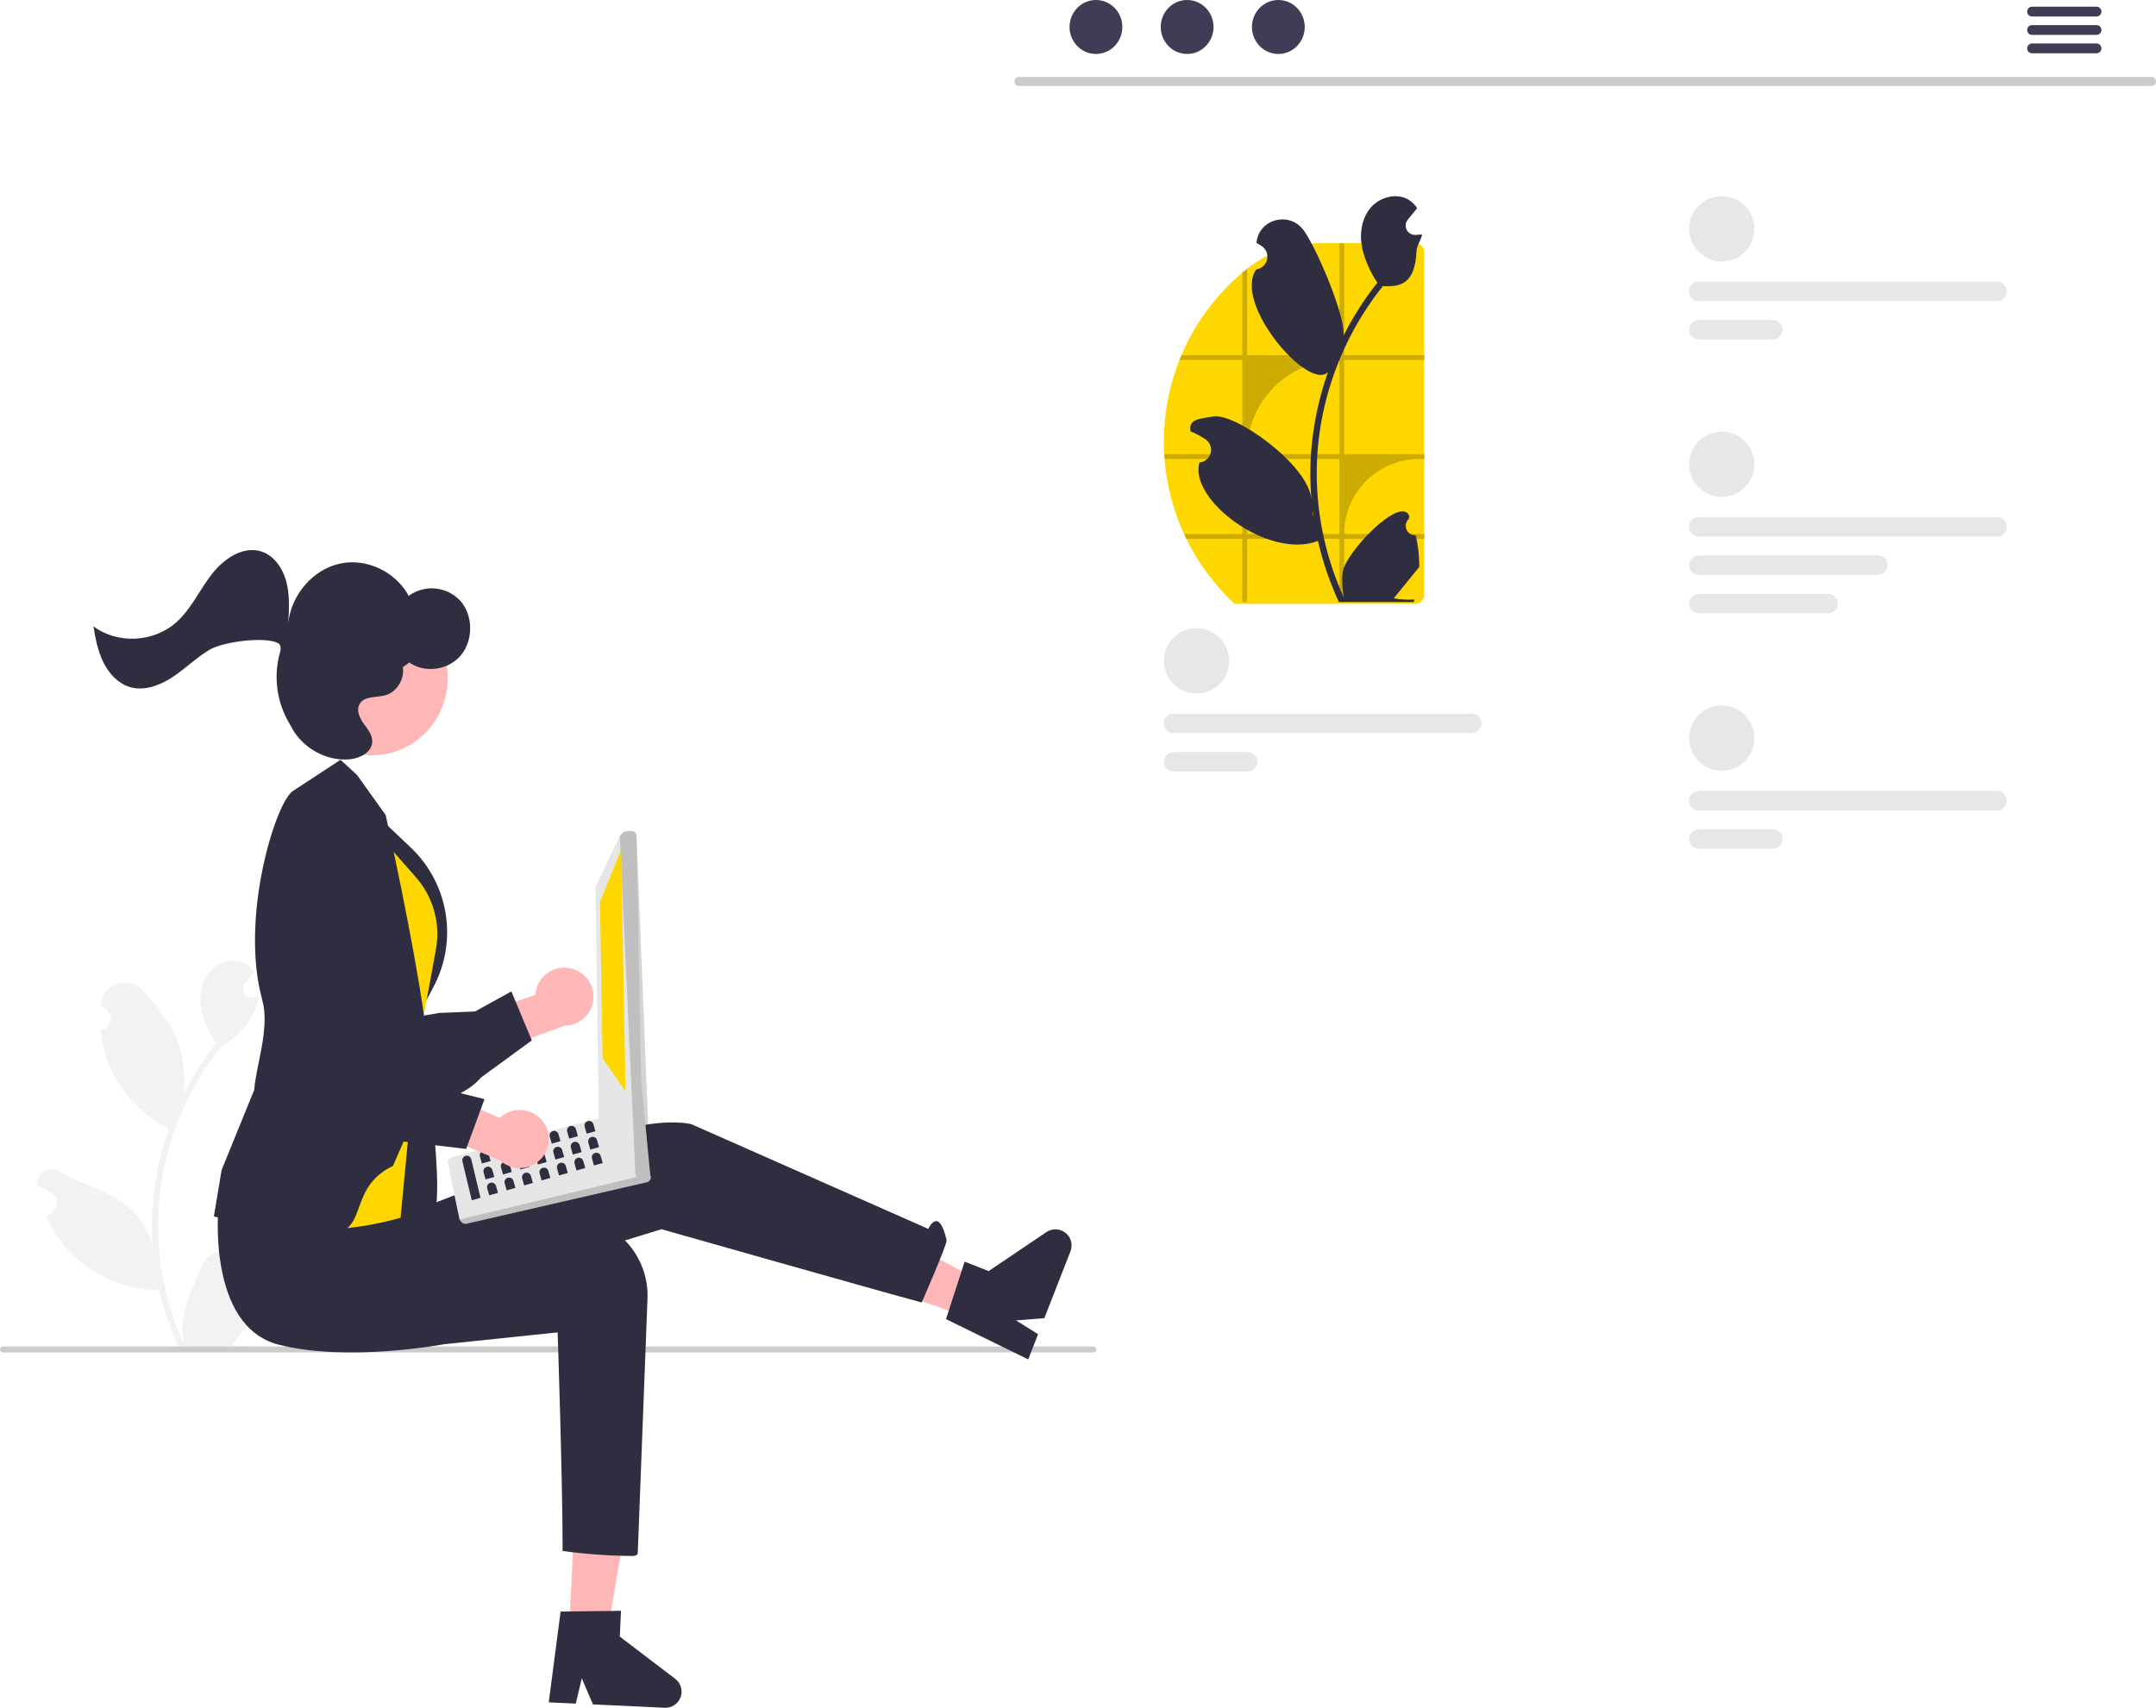
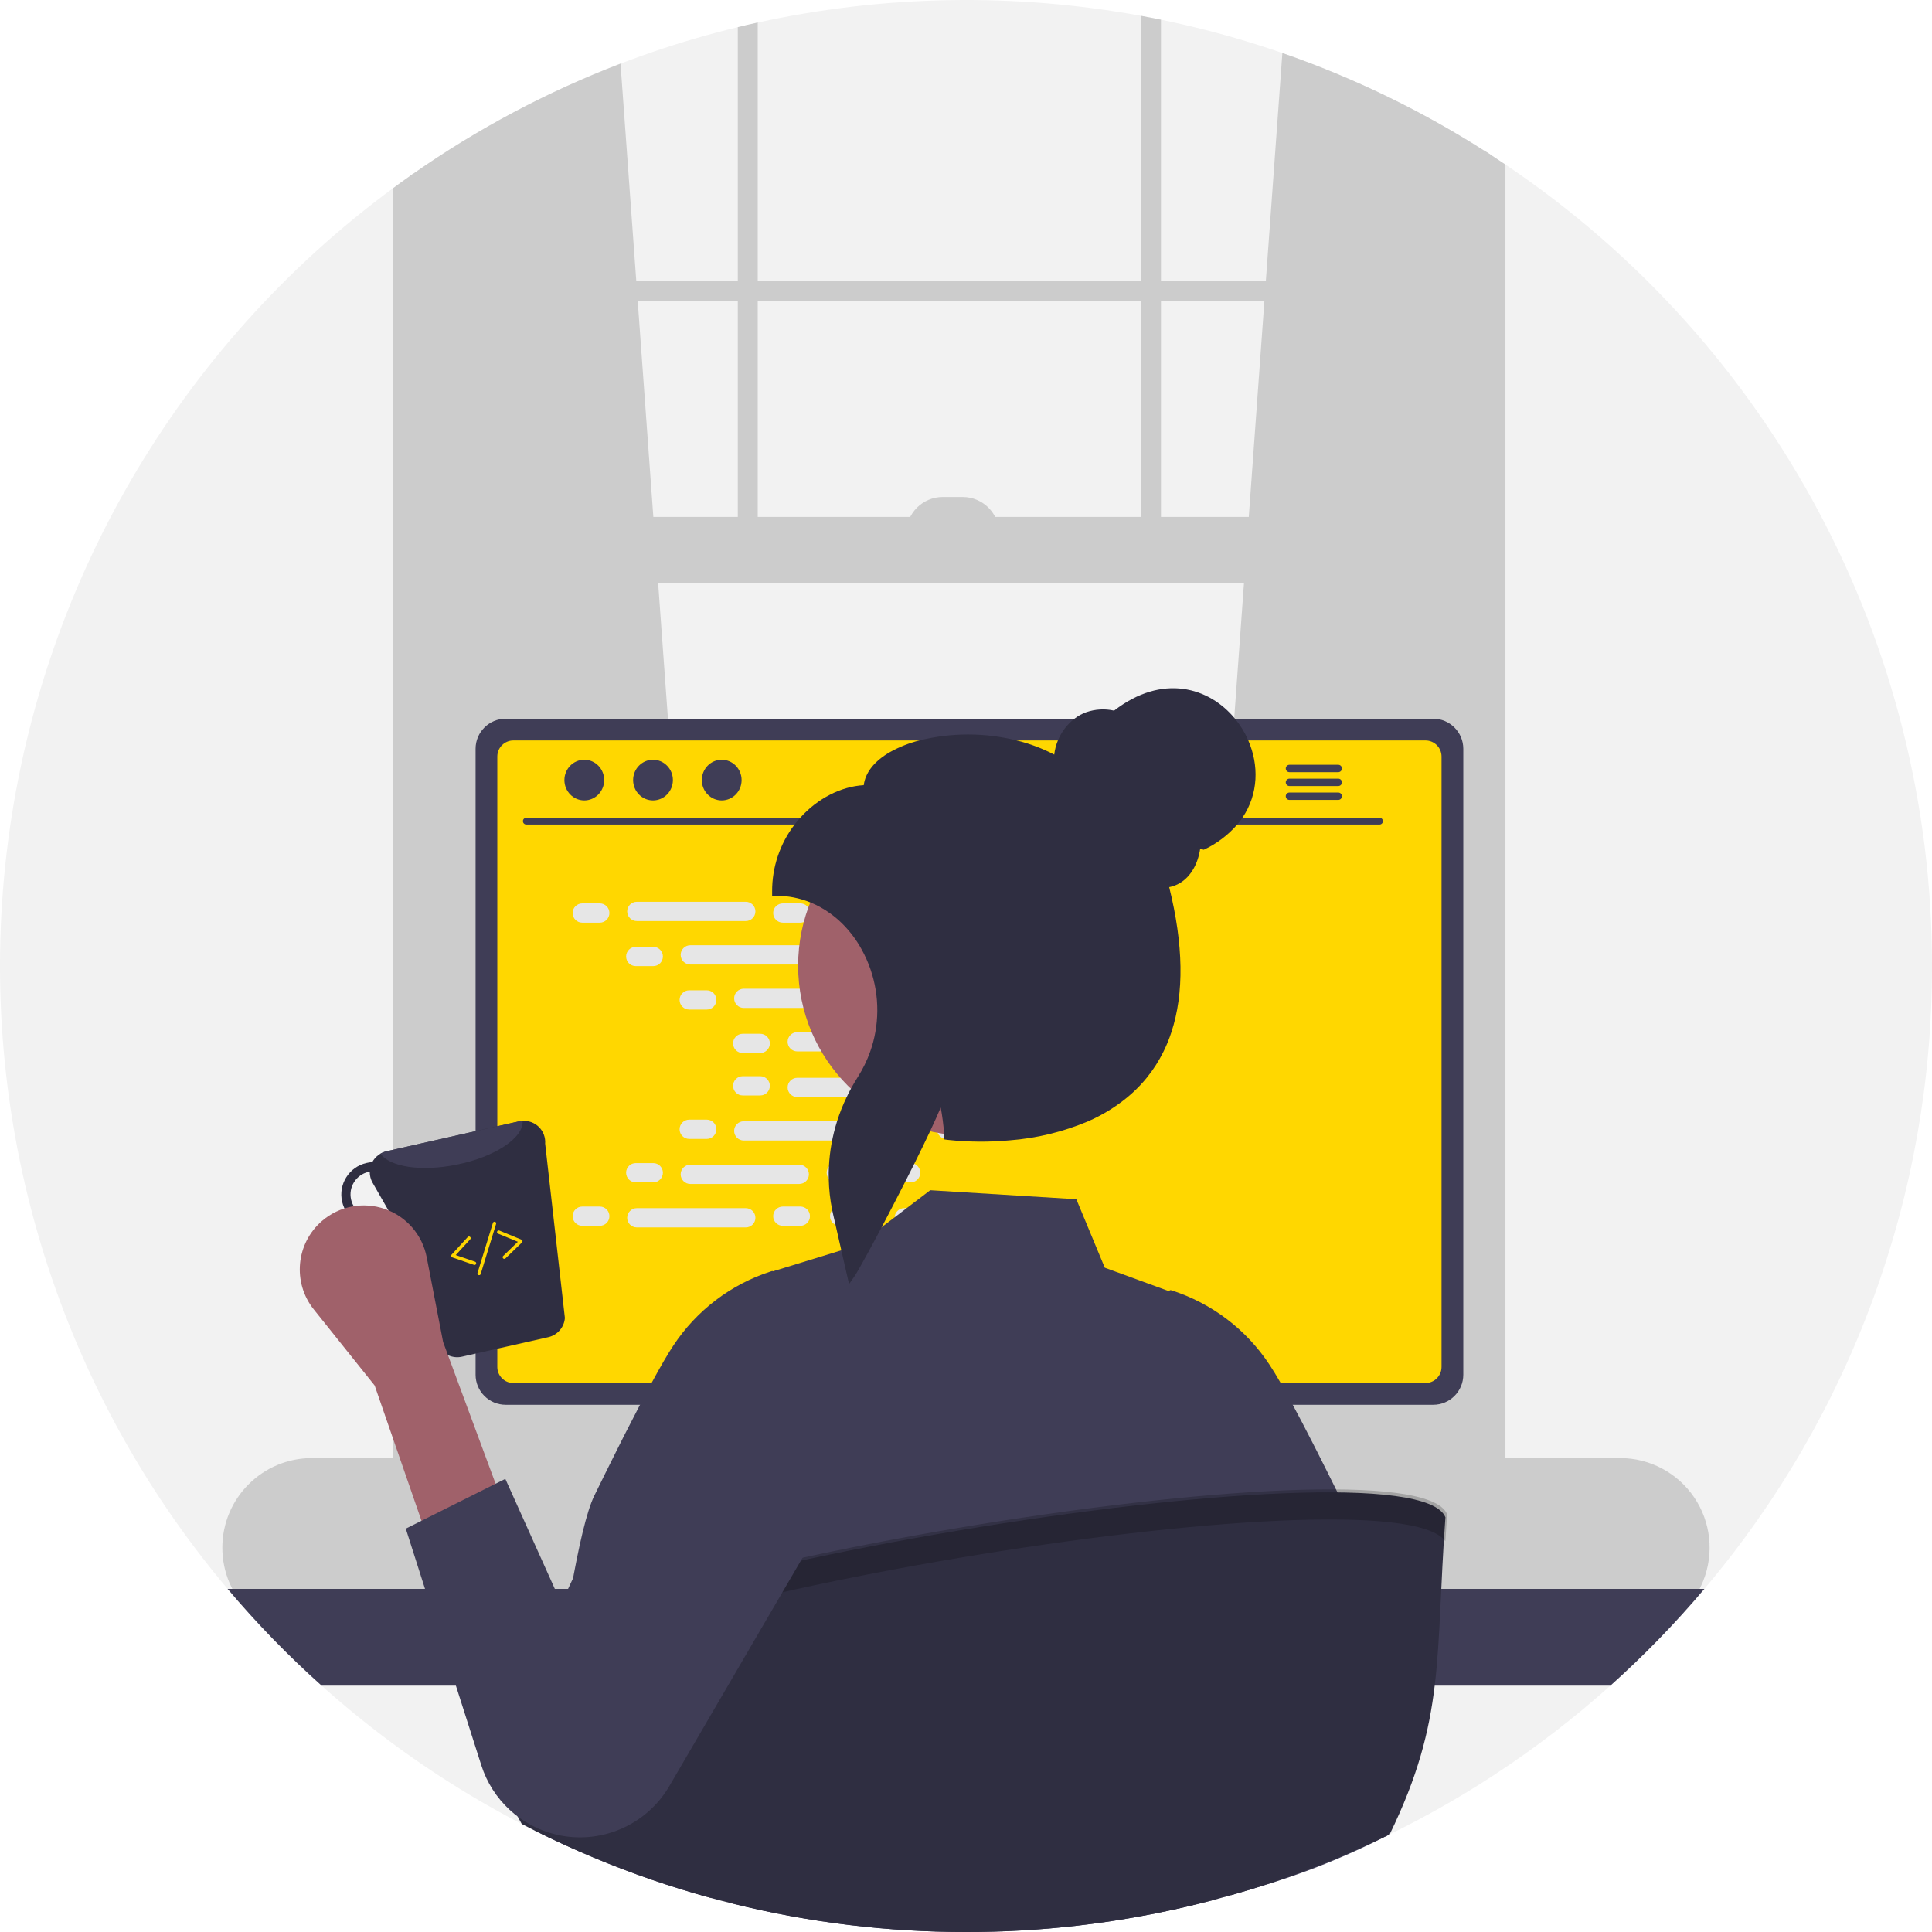
- <svg xmlns="http://www.w3.org/2000/svg" data-name="Layer 1" width="864.67" height="685.078" viewBox="0 0 864.67 685.078">
-   <path d="M268.971,622.8a3.613,3.613,0,0,1-2.619-6.263c.091-.362.156-.622.248-.984q-.049-.118-.098-.236a9.703,9.703,0,0,0-17.898.067c-2.927,7.051-6.654,14.113-7.572,21.568a28.706,28.706,0,0,0,.504,9.872A115.086,115.086,0,0,1,231.066,599.025a111.08,111.08,0,0,1,.689-12.392q.571-5.06,1.584-10.047a116.419,116.419,0,0,1,23.087-49.342,30.983,30.983,0,0,0,12.886-13.369,23.634,23.634,0,0,0,2.149-6.458c-.627.082-1.265.134-1.892.175-.195.01-.401.021-.597.031l-.074.003a3.58,3.58,0,0,1-2.94-5.832q.406-.5.813-.999c.411-.514.833-1.018,1.244-1.532a1.785,1.785,0,0,0,.134-.154c.473-.586.946-1.162,1.419-1.748a10.352,10.352,0,0,0-3.394-3.28c-4.741-2.777-11.281-.854-14.706,3.435-3.435,4.288-4.083,10.304-2.89,15.662a41.485,41.485,0,0,0,5.738,12.793c-.257.329-.525.648-.782.977a117.172,117.172,0,0,0-12.23,19.375,48.709,48.709,0,0,0-2.908-22.624c-2.783-6.715-8.001-12.37-12.595-18.175-5.519-6.973-16.835-3.93-17.807,4.909q-.014.128-.028.257,1.024.577,2.004,1.226a4.901,4.901,0,0,1-1.976,8.919l-.1.015a48.767,48.767,0,0,0,1.285,7.291,50.21,50.21,0,0,0,25,31.468c.401.206.792.411,1.193.607a119.598,119.598,0,0,0-6.438,30.296,113.435,113.435,0,0,0,.082,18.315l-.031-.216a29.974,29.974,0,0,0-10.232-17.308c-7.874-6.469-18.999-8.851-27.494-14.05a5.625,5.625,0,0,0-8.616,5.473q.017.114.035.227a32.928,32.928,0,0,1,3.692,1.779q1.024.578,2.004,1.226a4.901,4.901,0,0,1-1.976,8.919l-.1.015c-.072.01-.134.021-.206.031a48.808,48.808,0,0,0,8.978,14.058,50.254,50.254,0,0,0,36.446,15.991h.01a119.562,119.562,0,0,0,8.032,23.447h28.692c.103-.319.195-.648.288-.967a32.599,32.599,0,0,1-7.939-.473c2.129-2.612,4.257-5.245,6.386-7.857a1.78,1.78,0,0,0,.134-.154c1.08-1.337,2.17-2.663,3.25-4l.001-.002A47.75,47.75,0,0,0,268.972,622.801Z" transform="translate(-167.665 -107.4608)" fill="#f2f2f2" />
-   <path d="M607.335,648.805a1.186,1.186,0,0,1-1.19,1.19H168.855a1.19,1.19,0,0,1,0-2.38h437.29A1.187,1.187,0,0,1,607.335,648.805Z" transform="translate(-167.665 -107.4608)" fill="#ccc" />
-   <path d="M396.647,495.944a11.583,11.583,0,0,0-14.259,10.59l-24.999,8.7,1.582,16.481,35.131-12.782a11.646,11.646,0,0,0,2.546-22.989Z" transform="translate(-167.665 -107.4608)" fill="#ffb6b6" />
-   <path d="M355.905,543.848c-9.94,6.928-27.452,10.472-51.286,10.31a9.53,9.53,0,0,1-7.026-3.064c-6.377-6.641-6.128-21.8-6.088-23.264l-6.99-26.342c-.15-.403-4.019-11.212-.083-18.759a12.369,12.369,0,0,1,8.226-6.269c14.782-3.923,28.678,35.647,30.444,40.875l20.745-3.533,14.326-.589,14.576-8.045,8.206,19.64-20.308,14.841A25.664,25.664,0,0,1,355.905,543.848Z" transform="translate(-167.665 -107.4608)" fill="#2f2e41" />
-   <polygon points="228.268 654.202 243.549 654.916 253.575 596.315 231.022 595.261 228.268 654.202" fill="#ffb6b6" />
-   <path d="M392.496,753.947l24.223-.312-.484,10.349,22.224,16.935a6.472,6.472,0,0,1-4.225,11.613l-28.759-1.345-4.478-10.469-2.414,10.147-10.843-.507Z" transform="translate(-167.665 -107.4608)" fill="#2f2e41" />
-   <polygon points="387.812 528.378 393.379 514.129 341.068 485.876 314.642 502.486 387.812 528.378" fill="#ffb6b6" />
-   <path d="M547.067,636.626l7.457-23.049,9.65,3.771L587.331,601.712a6.472,6.472,0,0,1,9.65,7.719L586.503,636.246l-11.352.892,8.84,5.535-3.951,10.111Z" transform="translate(-167.665 -107.4608)" fill="#2f2e41" />
-   <path d="M254.961,593.431s6.346,40.516,36.346,43.516,57.654-10.516,57.654-10.516l84-25.87s89.346,25.386,104.346,29.386c0,0,10.346-23.484,10-25-3.19-13.958-7.346-4.516-7.346-4.516l-95-42s-15-4-41,7S308.307,602.947,308.307,602.947Z" transform="translate(-167.665 -107.4608)" fill="#2f2e41" />
-   <path d="M255.307,590.947s-5.003,48.537,24.22,55.951c27.78,7.049,66.098-.182,66.098-.182l45.681-4.769s2,58.696,2,87.696a220.258,220.258,0,0,0,28,2c2,0,2.133-1.048,2.133-1.048l3.873-101.444a31.658,31.658,0,0,0-32.754-33.585q-3.235.123-6.786.458c-28.102,2.695-62.99-3.034-62.99-3.034Z" transform="translate(-167.665 -107.4608)" fill="#2f2e41" />
-   <path d="M336.366,520.535s11.864,71.744,3.846,77.471-19.013,5.75-19.013,5.75l-2.557-39.613Z" transform="translate(-167.665 -107.4608)" fill="#2f2e41" />
-   <path d="M316.578,432.424l15.863,15.073a46.752,46.752,0,0,1,9.2,55.604l-7.583,14.46Z" transform="translate(-167.665 -107.4608)" fill="#2f2e41" />
-   <path d="M313.031,434.958,334.525,459.441a34.355,34.355,0,0,1,8.362,19.198v0a34.355,34.355,0,0,1-.391,9.683l-8.1,44.034L328.307,595.947s-47.003,14.242-51.814-7.75S313.031,434.958,313.031,434.958Z" transform="translate(-167.665 -107.4608)" fill="#ffd700" />
-   <path d="M292.856,601.923c-30.898-5.149-38.467-6.171-38.938-6.352l-.472-.18,3.097-18.584,13.078-32.135c.849-10.512,6.358-24.754,3.206-36.194-9.161-33.257,5.723-80.253,12.529-83.853l18.869-12.37,6.624,6.073L322.332,434.405c9.449,42.091,15.975,81.323,15.658,83.721l-5.832,41.207-6.872,15.806C304.438,585.198,318.457,606.19,292.856,601.923Z" transform="translate(-167.665 -107.4608)" fill="#2f2e41" />
-   <path d="M348.796,571.693l48.514-12.98,4.272-1.013,3.046-.723,3.55-.839.028-.007a2.013,2.013,0,0,1,1.507.251l18.014,21.598a1.59,1.59,0,0,1,.424.381.714.714,0,0,1,.128.135,2.056,2.056,0,0,1-1.159,3.21l-72.373,16.655a2.039,2.039,0,0,1-2.049-.724l-.734-.952-4.005-19.286-.285-2.504a1.996,1.996,0,0,1-.375-.788A2.028,2.028,0,0,1,348.796,571.693Z" transform="translate(-167.665 -107.4608)" fill="#e6e6e6" />
-   <path d="M351.963,596.683l.739.955a2.038,2.038,0,0,0,2.044.724l72.376-16.656a2.052,2.052,0,0,0,1.156-3.208.611.611,0,0,0-.126-.135Z" transform="translate(-167.665 -107.4608)" opacity="0.17" style="isolation:isolate" />
-   <path d="M407.816,555.997l-1.309-92.265a2.106,2.106,0,0,1,.467-1.542l9.274-19.301.963-1.17a2.132,2.132,0,0,1,1.425-.754l2.019-.188a2.107,2.107,0,0,1,2.303,1.891h0l1.818,97.624.002.007.901,9.4,1.067,11.162.003.014,1.666,17.366a2.062,2.062,0,0,1-.557,1.637,2.091,2.091,0,0,1-1.585.678l-1.313-.026a2.14,2.14,0,0,1-1.364-.538l-.735-.66-.34-.31-14.007-21.653A2.094,2.094,0,0,1,407.816,555.997Z" transform="translate(-167.665 -107.4608)" fill="#e6e6e6" />
-   <path d="M416.251,442.889l6.267,136.136.343.306.732.658a2.132,2.132,0,0,0,1.364.538l1.315.026a2.115,2.115,0,0,0,2.141-2.314L422.955,442.67a2.108,2.108,0,0,0-2.299-1.897l-2.023.194a2.078,2.078,0,0,0-1.418.754Z" transform="translate(-167.665 -107.4608)" opacity="0.17" style="isolation:isolate" />
-   <polygon points="249.113 340.929 240.632 361.864 241.681 424.491 250.863 437.77 249.113 340.929" fill="#ffd700" />
-   <path d="M354.387,571.141a1.821,1.821,0,0,0-1.252,2.249l3.736,15.571,3.501-.997-3.736-15.571A1.821,1.821,0,0,0,354.387,571.141Z" transform="translate(-167.665 -107.4608)" fill="#2f2e41" />
-   <path d="M361.389,569.147a1.821,1.821,0,0,0-1.252,2.249l.797,2.801,3.501-.997-.797-2.801A1.821,1.821,0,0,0,361.389,569.147Z" transform="translate(-167.665 -107.4608)" fill="#2f2e41" />
-   <path d="M368.391,567.153a1.821,1.821,0,0,0-1.252,2.249l.797,2.801,3.501-.997-.797-2.801A1.821,1.821,0,0,0,368.391,567.153Z" transform="translate(-167.665 -107.4608)" fill="#2f2e41" />
-   <path d="M375.393,565.16a1.821,1.821,0,0,0-1.252,2.249l.797,2.801,3.501-.997-.797-2.801A1.821,1.821,0,0,0,375.393,565.16Z" transform="translate(-167.665 -107.4608)" fill="#2f2e41" />
-   <path d="M382.395,563.166a1.821,1.821,0,0,0-1.252,2.249l.797,2.801,3.501-.997-.797-2.801A1.821,1.821,0,0,0,382.395,563.166Z" transform="translate(-167.665 -107.4608)" fill="#2f2e41" />
-   <path d="M389.396,561.172a1.821,1.821,0,0,0-1.252,2.249l.797,2.801,3.501-.997-.797-2.801A1.821,1.821,0,0,0,389.396,561.172Z" transform="translate(-167.665 -107.4608)" fill="#2f2e41" />
-   <path d="M396.398,559.178a1.821,1.821,0,0,0-1.252,2.249l.797,2.801,3.501-.997-.797-2.801A1.821,1.821,0,0,0,396.398,559.178Z" transform="translate(-167.665 -107.4608)" fill="#2f2e41" />
-   <path d="M403.4,557.185a1.821,1.821,0,0,0-1.252,2.249l.797,2.801,3.501-.997-.797-2.801A1.821,1.821,0,0,0,403.4,557.185Z" transform="translate(-167.665 -107.4608)" fill="#2f2e41" />
-   <path d="M362.859,575.532a1.821,1.821,0,0,0-1.252,2.249l.797,2.801,3.501-.997-.797-2.801A1.821,1.821,0,0,0,362.859,575.532Z" transform="translate(-167.665 -107.4608)" fill="#2f2e41" />
-   <path d="M369.86,573.539a1.821,1.821,0,0,0-1.252,2.249l.797,2.801,3.501-.997-.797-2.801A1.821,1.821,0,0,0,369.86,573.539Z" transform="translate(-167.665 -107.4608)" fill="#2f2e41" />
-   <path d="M376.862,571.545a1.821,1.821,0,0,0-1.252,2.249l.797,2.801,3.501-.997-.797-2.801A1.821,1.821,0,0,0,376.862,571.545Z" transform="translate(-167.665 -107.4608)" fill="#2f2e41" />
-   <path d="M383.864,569.551A1.821,1.821,0,0,0,382.612,571.8l.797,2.801,3.501-.997-.797-2.801A1.821,1.821,0,0,0,383.864,569.551Z" transform="translate(-167.665 -107.4608)" fill="#2f2e41" />
-   <path d="M390.866,567.557a1.821,1.821,0,0,0-1.252,2.249l.797,2.801,3.501-.997-.797-2.801A1.821,1.821,0,0,0,390.866,567.557Z" transform="translate(-167.665 -107.4608)" fill="#2f2e41" />
-   <path d="M397.868,565.564a1.821,1.821,0,0,0-1.252,2.249l.797,2.801,3.501-.997-.797-2.801A1.821,1.821,0,0,0,397.868,565.564Z" transform="translate(-167.665 -107.4608)" fill="#2f2e41" />
-   <path d="M404.87,563.57a1.821,1.821,0,0,0-1.252,2.249l.797,2.801,3.501-.997-.797-2.801A1.821,1.821,0,0,0,404.87,563.57Z" transform="translate(-167.665 -107.4608)" fill="#2f2e41" />
-   <path d="M364.328,581.917a1.821,1.821,0,0,0-1.252,2.249l.797,2.801,3.501-.997-.797-2.801A1.821,1.821,0,0,0,364.328,581.917Z" transform="translate(-167.665 -107.4608)" fill="#2f2e41" />
-   <path d="M371.33,579.924a1.821,1.821,0,0,0-1.252,2.249l.797,2.801,3.501-.997-.797-2.801A1.821,1.821,0,0,0,371.33,579.924Z" transform="translate(-167.665 -107.4608)" fill="#2f2e41" />
-   <path d="M378.332,577.93a1.821,1.821,0,0,0-1.252,2.249l.797,2.801,3.501-.997-.797-2.801A1.821,1.821,0,0,0,378.332,577.93Z" transform="translate(-167.665 -107.4608)" fill="#2f2e41" />
-   <path d="M385.334,575.936a1.821,1.821,0,0,0-1.252,2.249l.797,2.801,3.501-.997-.797-2.801A1.821,1.821,0,0,0,385.334,575.936Z" transform="translate(-167.665 -107.4608)" fill="#2f2e41" />
-   <path d="M392.335,573.943a1.821,1.821,0,0,0-1.252,2.249l.797,2.801,3.501-.997-.797-2.801A1.821,1.821,0,0,0,392.335,573.943Z" transform="translate(-167.665 -107.4608)" fill="#2f2e41" />
-   <path d="M399.337,571.949a1.821,1.821,0,0,0-1.252,2.249l.797,2.801,3.501-.997L401.586,573.201A1.821,1.821,0,0,0,399.337,571.949Z" transform="translate(-167.665 -107.4608)" fill="#2f2e41" />
-   <path d="M406.339,569.955a1.821,1.821,0,0,0-1.252,2.249l.797,2.801,3.501-.997-.797-2.801A1.821,1.821,0,0,0,406.339,569.955Z" transform="translate(-167.665 -107.4608)" fill="#2f2e41" />
-   <path d="M385.768,557.871a11.583,11.583,0,0,0-17.655-1.937l-24.242-10.628-10.052,13.157L368.264,572.991a11.646,11.646,0,0,0,17.504-15.119Z" transform="translate(-167.665 -107.4608)" fill="#ffb6b6" />
-   <path d="M323.318,565.271c-11.999-1.683-27.246-10.998-44.605-27.329a9.53,9.53,0,0,1-3.066-7.026c-.157-9.206,10.337-20.148,11.362-21.194l12.795-24.064c.164-.397,4.681-10.952,12.7-13.807a12.369,12.369,0,0,1,10.294,1.001c13.504,7.18-3.227,45.637-5.489,50.671l17.609,11.522,10.902,9.313,16.157,4.018-7.345,19.978-24.981-2.936A25.664,25.664,0,0,1,323.318,565.271Z" transform="translate(-167.665 -107.4608)" fill="#2f2e41" />
-   <ellipse cx="317.082" cy="379.669" rx="30.782" ry="30.111" transform="translate(-265.2773 541.8718) rotate(-83.16773)" fill="#ffb6b6" />
-   <path d="M238.669,356.829c5.792-5.317,9.15-12.891,14.019-19.133,4.869-6.243,12.66-11.419,19.941-8.958,5.019,1.696,8.454,6.716,9.861,12.023,1.407,5.306,1.115,10.937.813,16.452,1.223-11.26,9.938-21.274,20.573-23.64,10.635-2.366,22.369,3.1,27.699,12.903a15.695,15.695,0,0,1,20.75,2.045c5.122,5.814,5.222,15.724.22,21.757s-14.43,7.375-20.699,2.945l-2.631,1.896c.775,4.826-2.472,10.027-7.032,11.263-3.697,1.002-8.647.168-10.41,3.711-1.232,2.475.161,5.442,1.756,7.649,1.595,2.207,3.526,4.519,3.417,7.295-.164,4.189-4.8,6.581-8.802,6.99-9.651.985-19.557-4.617-23.979-13.559q-.128-.259-.283-.521a36.55,36.55,0,0,1-3.975-28.623c.534-1.88.398-3.343-.869-3.955-5.477-2.647-21.975-.446-27.264,2.696-5.29,3.142-9.759,7.602-14.899,11.006-5.14,3.403-11.452,5.747-17.246,3.958-4.641-1.433-8.264-5.361-10.481-9.841-2.217-4.48-3.199-9.51-4.022-14.49C214.89,366.015,229.552,365.198,238.669,356.829Z" transform="translate(-167.665 -107.4608)" fill="#2f2e41" />
-   <path d="M1030.568,141.945H576.275a1.807,1.807,0,0,1,0-3.613h454.293a1.807,1.807,0,0,1,0,3.613Z" transform="translate(-167.665 -107.4608)" fill="#cacaca" />
-   <ellipse cx="439.534" cy="10.823" rx="10.588" ry="10.823" fill="#3f3d56" />
-   <ellipse cx="476.109" cy="10.823" rx="10.588" ry="10.823" fill="#3f3d56" />
-   <ellipse cx="512.684" cy="10.823" rx="10.588" ry="10.823" fill="#3f3d56" />
-   <path d="M1008.547,110.143h-25.981a1.968,1.968,0,0,0,0,3.934h25.981a1.968,1.968,0,0,0,0-3.934Z" transform="translate(-167.665 -107.4608)" fill="#3f3d56" />
-   <path d="M1008.547,117.528h-25.981a1.968,1.968,0,0,0,0,3.934h25.981a1.968,1.968,0,0,0,0-3.934Z" transform="translate(-167.665 -107.4608)" fill="#3f3d56" />
-   <path d="M1008.547,124.903h-25.981a1.968,1.968,0,0,0,0,3.934h25.981a1.968,1.968,0,0,0,0-3.934Z" transform="translate(-167.665 -107.4608)" fill="#3f3d56" />
-   <path d="M234.115,557.167l.015-.02-.015.041Z" transform="translate(-167.665 -107.4608)" fill="#2f2e41" />
-   <circle cx="690.523" cy="91.795" r="13.089" fill="#e6e7e8" />
-   <path d="M968.51,228.24H848.996a3.898,3.898,0,1,1,0-7.795H968.51a3.898,3.898,0,1,1,0,7.795Z" transform="translate(-167.665 -107.4608)" fill="#e6e7e8" />
-   <path d="M878.68,243.642H848.996a3.898,3.898,0,1,1,0-7.796h29.684a3.898,3.898,0,0,1,0,7.796Z" transform="translate(-167.665 -107.4608)" fill="#e6e7e8" />
-   <circle cx="690.523" cy="296.1" r="13.089" fill="#e6e7e8" />
-   <path d="M968.51,432.545H848.996a3.898,3.898,0,1,1,0-7.795H968.51a3.898,3.898,0,1,1,0,7.795Z" transform="translate(-167.665 -107.4608)" fill="#e6e7e8" />
-   <path d="M878.68,447.947H848.996a3.898,3.898,0,1,1,0-7.796h29.684a3.898,3.898,0,0,1,0,7.796Z" transform="translate(-167.665 -107.4608)" fill="#e6e7e8" />
-   <circle cx="479.859" cy="265.096" r="13.089" fill="#e6e7e8" />
-   <path d="M757.846,401.542H638.332a3.898,3.898,0,1,1,0-7.795h119.514a3.898,3.898,0,1,1,0,7.795Z" transform="translate(-167.665 -107.4608)" fill="#e6e7e8" />
-   <path d="M668.016,416.944H638.332a3.898,3.898,0,1,1,0-7.796h29.684a3.898,3.898,0,1,1,0,7.796Z" transform="translate(-167.665 -107.4608)" fill="#e6e7e8" />
-   <circle cx="690.523" cy="186.247" r="13.089" fill="#e6e7e8" />
-   <path d="M968.51,322.692H848.996a3.898,3.898,0,1,1,0-7.795H968.51a3.898,3.898,0,1,1,0,7.795Z" transform="translate(-167.665 -107.4608)" fill="#e6e7e8" />
-   <path d="M920.813,338.094H848.996a3.898,3.898,0,1,1,0-7.796h71.817a3.898,3.898,0,0,1,0,7.796Z" transform="translate(-167.665 -107.4608)" fill="#e6e7e8" />
-   <path d="M900.803,353.496H848.996a3.898,3.898,0,1,1,0-7.796h51.806a3.898,3.898,0,0,1,0,7.796Z" transform="translate(-167.665 -107.4608)" fill="#e6e7e8" />
-   <path d="M738.847,208.649V346.076a3.625,3.625,0,0,1-3.616,3.621H662.821a88.849,88.849,0,0,1-19.387-26.085c-.316-.632-.617-1.269-.904-1.916a88.005,88.005,0,0,1-7.824-30.125c-.054-.642-.099-1.279-.128-1.926-.099-1.655-.143-3.334-.143-5.018a88.44,88.44,0,0,1,6.238-32.743c.247-.647.509-1.289.78-1.926a88.976,88.976,0,0,1,24.445-33.133q.948-.808,1.916-1.571l.148-.119a46.837,46.837,0,0,1,29.226-10.116h38.043A3.627,3.627,0,0,1,738.847,208.649Z" transform="translate(-167.665 -107.4608)" fill="#ffd700" />
-   <path d="M739.04,251.883v-1.926h-32.294V205.018h-1.921v44.938H667.814V215.253q-.971.763-1.916,1.571v33.133H641.453c-.272.637-.533,1.279-.78,1.926h25.225v37.761H634.577c.03.647.074,1.284.128,1.926h31.192v30.125H642.53c.286.647.588,1.284.904,1.916h22.464v25.324h1.916v-25.324h37.011v25.324h1.921v-25.324h32.294v-1.916h-32.294a30.119,30.119,0,0,1,30.125-30.125h2.168v-1.926h-32.294V251.883Zm-34.215,69.813H667.814V291.571h37.011Zm0-32.051H667.814v-.756A37.008,37.008,0,0,1,704.825,251.883Z" transform="translate(-167.665 -107.4608)" opacity="0.2" />
-   <path d="M735.398,322.181a3.78,3.78,0,0,1-2.739-6.551c.095-.379.164-.651.259-1.03q-.051-.124-.103-.247c-3.48-8.298-25.685,14.833-26.645,22.632a30.029,30.029,0,0,0,.527,10.328,120.392,120.392,0,0,1-10.952-50.003,116.202,116.202,0,0,1,.721-12.963q.597-5.293,1.657-10.511a121.787,121.787,0,0,1,24.151-51.616c6.874.384,12.898-.663,13.48-13.985.103-2.37,1.861-4.422,2.248-6.756-.656.086-1.323.14-1.979.183-.204.011-.42.021-.624.032l-.077.003a3.745,3.745,0,0,1-3.076-6.101q.425-.523.851-1.046c.43-.538.871-1.065,1.302-1.603a1.868,1.868,0,0,0,.14-.161c.495-.613.99-1.216,1.485-1.829a10.829,10.829,0,0,0-3.55-3.432c-4.959-2.905-11.801-.893-15.384,3.593-3.593,4.486-4.271,10.779-3.023,16.384a43.398,43.398,0,0,0,6.003,13.383c-.269.344-.549.678-.818,1.022a122.574,122.574,0,0,0-12.794,20.268c1.016-7.939-11.412-36.608-16.218-42.681-5.773-7.294-17.611-4.111-18.628,5.136q-.015.134-.029.268,1.071.604,2.096,1.282a5.127,5.127,0,0,1-2.067,9.33l-.105.016c-9.556,13.644,21.077,49.155,28.745,41.181a125.112,125.112,0,0,0-6.734,31.693,118.663,118.663,0,0,0,.086,19.16l-.032-.226c-1.704-13.882-30.931-34.523-39.466-32.803-4.917.99-9.76.765-9.013,5.725q.018.119.036.237a34.445,34.445,0,0,1,3.862,1.861q1.071.604,2.096,1.282a5.127,5.127,0,0,1-2.067,9.33l-.105.016c-.075.011-.14.022-.215.032-4.35,14.966,27.907,39.12,47.518,31.435l.011,0a125.076,125.076,0,0,0,8.402,24.528h30.015c.108-.334.204-.678.301-1.011a34.102,34.102,0,0,1-8.305-.495c2.227-2.733,4.454-5.487,6.681-8.219a1.866,1.866,0,0,0,.14-.161c1.13-1.398,2.27-2.786,3.399-4.185l.001-.002a49.952,49.952,0,0,0-1.464-12.725Zm-34.371-67.613.016-.021-.016.043Zm-6.648,59.932-.258-.581c.011-.42.011-.839,0-1.269,0-.118-.021-.237-.021-.355.097.742.183,1.485.29,2.227Z" transform="translate(-167.665 -107.4608)" fill="#2f2e41" />
+ <svg xmlns="http://www.w3.org/2000/svg" data-name="Layer 1" width="578" height="578" viewBox="0 0 578 578">
+   <path d="M889,450a287.861,287.861,0,0,1-68.09,186.34c-1.6,1.9-3.23,3.77-4.89,5.63a290.588,290.588,0,0,1-67.49,55.99q-8.67,5.205-17.72,9.81c-.61.31-1.23.62-1.84.92-.73.37-1.47.73-2.21,1.09A286.159,286.159,0,0,1,679.24,728q-2.55.72-5.11,1.4a288.588,288.588,0,0,1-65.84,9.49c-1.16.03-2.3.05-3.4.07-.39.01-.77.02-1.15.02-1.25.01-2.49.02-3.74.02a289.271,289.271,0,0,1-69.54-8.43q-3.42-.84-6.81-1.77a285.473,285.473,0,0,1-34.97-12.03q-9-3.75-17.68-8.09c-1.31-.66-2.62-1.32-3.91-2-.55-.27-1.09-.56-1.63-.84a290.458,290.458,0,0,1-81.65-64.06c-1.6-1.79-3.17-3.61-4.72-5.44a289.025,289.025,0,0,1,49.59-419.1c1.64-1.21,3.29-2.41,4.96-3.58q.495-.345.99-.69a286.753,286.753,0,0,1,97.1-43.85c1.98-.49,3.96-.95,5.96-1.38a291.798,291.798,0,0,1,114.68-2.01c1.99.37,3.98.75,5.96,1.16a287.281,287.281,0,0,1,97.1,39.43c.66.42,1.32.84,1.98,1.28,1.33.86,2.66,1.74,3.97,2.63A288.686,288.686,0,0,1,889,450Z" transform="translate(-311 -161)" fill="#f2f2f2" />
+   <path d="M527,599.51l-92.37,8.2-.99.09V213.66q.495-.345.99-.69a288.323,288.323,0,0,1,62.01-32.94l4.72,65.1.43,5.96,4.67,64.56L507.9,335.51l18.93,261.7Z" transform="translate(-311 -161)" fill="#ccc" />
+   <path d="M755.43,206.32c.66.42,1.32.84,1.98,1.28V607.8l-1.98-.18-91.37-8.11.17-2.3L683.16,335.51l1.44-19.86,4.67-64.56.43-5.96,4.95-68.27A287.687,287.687,0,0,1,755.43,206.32Z" transform="translate(-311 -161)" fill="#ccc" />
+   <path d="M755.43,206.32V613.26c0,7.81-5.38,14.16-12,14.16H446.63c-5.48,0-10.13-4.36-11.54-10.31a16.108,16.108,0,0,1-.46-3.85V212.97q-.495.345-.99.69c-1.67,1.17-3.32,2.37-4.96,3.58V613.26a22.919,22.919,0,0,0,6.18,16,17.06,17.06,0,0,0,7.78,4.66,15.118,15.118,0,0,0,3.99.53h296.8a15.249,15.249,0,0,0,4-.53c7.98-2.15,13.95-10.59,13.95-20.66V210.23c-1.31-.89-2.64-1.77-3.97-2.63C756.75,207.16,756.09,206.74,755.43,206.32Z" transform="translate(-311 -161)" fill="#ccc" />
+   <rect x="120.655" y="84.134" width="326.752" height="5.959" fill="#ccc" />
+   <path d="M531.73,169.12c1.98-.49,3.96-.95,5.96-1.38V329.55h-5.96Z" transform="translate(-311 -161)" fill="#ccc" />
+   <path d="M652.37,165.73c1.99.37,3.98.75,5.96,1.16V329.55h-5.96Z" transform="translate(-311 -161)" fill="#ccc" />
+   <path d="M795.65,597.21H404.34a26.82,26.82,0,0,0,0,53.64H795.65a26.76,26.76,0,0,0,20.12-9.11,27.096,27.096,0,0,0,3.02-4.18,25.54,25.54,0,0,0,1.75-3.56,26.803,26.803,0,0,0-24.89-36.79Z" transform="translate(-311 -161)" fill="#ccc" />
+   <rect x="122.642" y="154.649" width="324.766" height="19.863" fill="#ccc" />
+   <path d="M282.045,148.69h5.959a10.925,10.925,0,0,1,10.925,10.925v0a0,0,0,0,1,0,0h-27.809a0,0,0,0,1,0,0v0a10.925,10.925,0,0,1,10.925-10.925Z" fill="#ccc" />
+   <path d="M820.91,636.34a289.004,289.004,0,0,1-28.12,28.95H407.21a289.004,289.004,0,0,1-28.12-28.95Z" transform="translate(-311 -161)" fill="#3f3d56" />
+   <path d="M632.28,536.07H567.36a3.175,3.175,0,0,0-1.03.16,3.448,3.448,0,0,0-2.43,3.3V642.09h71.85V539.53A3.463,3.463,0,0,0,632.28,536.07Zm-24.57,50.6a7.531,7.531,0,0,1-1.56,4.6,7.665,7.665,0,0,1-13.78-4.6v-11.9a7.67,7.67,0,0,1,15.34,0Z" transform="translate(-311 -161)" fill="#2f2e41" />
+   <path d="M563.68,638.81v9.89a1.94,1.94,0,0,0,1.93,1.94h68.43a1.946,1.946,0,0,0,1.93-1.94v-9.89Z" transform="translate(-311 -161)" fill="#3f3d56" />
+   <path d="M739.78,376.02H462.28a9.011,9.011,0,0,0-9,8.99V572.27a9.007,9.007,0,0,0,9,9h277.5a9.007,9.007,0,0,0,9-9V385.01A9.012,9.012,0,0,0,739.78,376.02Z" transform="translate(-311 -161)" fill="#3f3d56" />
+   <path d="M737.46,382.52H464.59a4.82,4.82,0,0,0-4.81,4.82V569.96a4.818,4.818,0,0,0,4.81,4.81H737.46a4.818,4.818,0,0,0,4.81-4.81V387.34A4.821,4.821,0,0,0,737.46,382.52Z" transform="translate(-311 -161)" fill="#ffd700" />
+   <path d="M687.24,650.48l-2.52-11.97a2.992,2.992,0,0,0-1.86-2.17,2.894,2.894,0,0,0-1.06-.2H524.49a2.895,2.895,0,0,0-1.06.2,2.993,2.993,0,0,0-1.86,2.17l-2.52,11.97a2.987,2.987,0,0,0,2.92,3.6H684.31a2.948,2.948,0,0,0,2.32-1.11A2.985,2.985,0,0,0,687.24,650.48Z" transform="translate(-311 -161)" fill="#2f2e41" />
+   <rect x="214.643" y="477.296" width="5" height="3" rx="0.488" fill="#3f3d56" />
+   <rect x="224.643" y="477.296" width="5" height="3" rx="0.488" fill="#3f3d56" />
+   <rect x="234.643" y="477.296" width="5" height="3" rx="0.488" fill="#3f3d56" />
+   <rect x="244.643" y="477.296" width="5" height="3" rx="0.488" fill="#3f3d56" />
+   <rect x="254.643" y="477.296" width="5" height="3" rx="0.488" fill="#3f3d56" />
+   <rect x="264.643" y="477.296" width="5" height="3" rx="0.488" fill="#3f3d56" />
+   <rect x="274.643" y="477.296" width="5" height="3" rx="0.488" fill="#3f3d56" />
+   <rect x="284.643" y="477.296" width="5" height="3" rx="0.488" fill="#3f3d56" />
+   <rect x="294.643" y="477.296" width="5" height="3" rx="0.488" fill="#3f3d56" />
+   <rect x="304.643" y="477.296" width="5" height="3" rx="0.488" fill="#3f3d56" />
+   <rect x="314.643" y="477.296" width="5" height="3" rx="0.488" fill="#3f3d56" />
+   <rect x="324.643" y="477.296" width="5" height="3" rx="0.488" fill="#3f3d56" />
+   <rect x="334.643" y="477.296" width="5" height="3" rx="0.488" fill="#3f3d56" />
+   <rect x="344.643" y="477.296" width="5" height="3" rx="0.488" fill="#3f3d56" />
+   <rect x="354.643" y="477.296" width="5" height="3" rx="0.488" fill="#3f3d56" />
+   <rect x="364.643" y="477.296" width="5" height="3" rx="0.488" fill="#3f3d56" />
+   <rect x="214.525" y="482.296" width="5" height="3" rx="0.488" fill="#3f3d56" />
+   <rect x="224.525" y="482.296" width="5" height="3" rx="0.488" fill="#3f3d56" />
+   <rect x="234.525" y="482.296" width="5" height="3" rx="0.488" fill="#3f3d56" />
+   <rect x="244.525" y="482.296" width="5" height="3" rx="0.488" fill="#3f3d56" />
+   <rect x="254.525" y="482.296" width="5" height="3" rx="0.488" fill="#3f3d56" />
+   <rect x="264.525" y="482.296" width="5" height="3" rx="0.488" fill="#3f3d56" />
+   <rect x="274.525" y="482.296" width="5" height="3" rx="0.488" fill="#3f3d56" />
+   <rect x="284.525" y="482.296" width="5" height="3" rx="0.488" fill="#3f3d56" />
+   <rect x="294.525" y="482.296" width="5" height="3" rx="0.488" fill="#3f3d56" />
+   <rect x="304.525" y="482.296" width="5" height="3" rx="0.488" fill="#3f3d56" />
+   <rect x="314.525" y="482.296" width="5" height="3" rx="0.488" fill="#3f3d56" />
+   <rect x="324.525" y="482.296" width="5" height="3" rx="0.488" fill="#3f3d56" />
+   <rect x="334.525" y="482.296" width="5" height="3" rx="0.488" fill="#3f3d56" />
+   <rect x="344.525" y="482.296" width="5" height="3" rx="0.488" fill="#3f3d56" />
+   <rect x="354.525" y="482.296" width="5" height="3" rx="0.488" fill="#3f3d56" />
+   <rect x="364.525" y="482.296" width="5" height="3" rx="0.488" fill="#3f3d56" />
+   <rect x="262.525" y="488.296" width="40" height="3" rx="0.488" fill="#3f3d56" />
+   <path d="M723.748,407.677H468.425a1.016,1.016,0,0,1,0-2.031H723.748a1.016,1.016,0,0,1,0,2.031Z" transform="translate(-311 -161)" fill="#3f3d56" />
+   <ellipse cx="174.805" cy="233.379" rx="5.95" ry="6.083" fill="#3f3d56" />
+   <ellipse cx="195.361" cy="233.379" rx="5.95" ry="6.083" fill="#3f3d56" />
+   <ellipse cx="215.917" cy="233.379" rx="5.95" ry="6.083" fill="#3f3d56" />
+   <path d="M711.37,389.8h-14.6a1.105,1.105,0,0,0,0,2.21h14.6a1.105,1.105,0,0,0,0-2.21Z" transform="translate(-311 -161)" fill="#3f3d56" />
+   <path d="M711.37,393.95h-14.6a1.105,1.105,0,0,0,0,2.21h14.6a1.105,1.105,0,0,0,0-2.21Z" transform="translate(-311 -161)" fill="#3f3d56" />
+   <path d="M711.37,398.1h-14.6a1.105,1.105,0,0,0,0,2.21h14.6a1.105,1.105,0,0,0,0-2.21Z" transform="translate(-311 -161)" fill="#3f3d56" />
+   <rect x="171.314" y="270.273" width="11.006" height="5.76" rx="2.88" fill="#e6e6e6" />
+   <rect x="231.314" y="270.273" width="11.006" height="5.76" rx="2.88" fill="#e6e6e6" />
+   <rect x="248.314" y="270.273" width="11.006" height="5.76" rx="2.88" fill="#e6e6e6" />
+   <rect x="187.634" y="269.793" width="38.366" height="5.76" rx="2.88" fill="#e6e6e6" />
+   <rect x="267.634" y="269.793" width="38.366" height="5.76" rx="2.88" fill="#e6e6e6" />
+   <rect x="187.314" y="283.273" width="11.006" height="5.76" rx="2.88" fill="#e6e6e6" />
+   <rect x="247.314" y="283.273" width="11.006" height="5.76" rx="2.88" fill="#e6e6e6" />
+   <rect x="264.314" y="283.273" width="11.006" height="5.76" rx="2.88" fill="#e6e6e6" />
+   <rect x="203.634" y="282.793" width="38.366" height="5.76" rx="2.88" fill="#e6e6e6" />
+   <rect x="283.634" y="282.793" width="38.366" height="5.76" rx="2.88" fill="#e6e6e6" />
+   <rect x="203.314" y="296.273" width="11.006" height="5.76" rx="2.88" fill="#e6e6e6" />
+   <rect x="263.314" y="296.273" width="11.006" height="5.76" rx="2.88" fill="#e6e6e6" />
+   <rect x="280.314" y="296.273" width="11.006" height="5.76" rx="2.88" fill="#e6e6e6" />
+   <rect x="219.634" y="295.793" width="38.366" height="5.76" rx="2.88" fill="#e6e6e6" />
+   <rect x="299.634" y="295.793" width="38.366" height="5.76" rx="2.88" fill="#e6e6e6" />
+   <rect x="219.314" y="309.273" width="11.006" height="5.76" rx="2.88" fill="#e6e6e6" />
+   <rect x="279.314" y="309.273" width="11.006" height="5.76" rx="2.88" fill="#e6e6e6" />
+   <rect x="296.314" y="309.273" width="11.006" height="5.76" rx="2.88" fill="#e6e6e6" />
+   <rect x="235.634" y="308.793" width="38.366" height="5.76" rx="2.88" fill="#e6e6e6" />
+   <rect x="231.314" y="360.967" width="11.006" height="5.76" rx="2.88" fill="#e6e6e6" />
+   <rect x="248.314" y="360.967" width="11.006" height="5.76" rx="2.88" fill="#e6e6e6" />
+   <rect x="267.634" y="361.447" width="38.366" height="5.76" rx="2.88" fill="#e6e6e6" />
+   <rect x="171.314" y="360.967" width="11.006" height="5.76" rx="2.88" fill="#e6e6e6" />
+   <rect x="187.634" y="361.447" width="38.366" height="5.76" rx="2.88" fill="#e6e6e6" />
+   <rect x="187.314" y="347.967" width="11.006" height="5.76" rx="2.88" fill="#e6e6e6" />
+   <rect x="247.314" y="347.967" width="11.006" height="5.76" rx="2.88" fill="#e6e6e6" />
+   <rect x="264.314" y="347.967" width="11.006" height="5.76" rx="2.88" fill="#e6e6e6" />
+   <rect x="203.634" y="348.447" width="38.366" height="5.76" rx="2.88" fill="#e6e6e6" />
+   <rect x="203.314" y="334.967" width="11.006" height="5.76" rx="2.88" fill="#e6e6e6" />
+   <rect x="263.314" y="334.967" width="11.006" height="5.76" rx="2.88" fill="#e6e6e6" />
+   <rect x="280.314" y="334.967" width="11.006" height="5.76" rx="2.88" fill="#e6e6e6" />
+   <rect x="219.634" y="335.447" width="38.366" height="5.76" rx="2.88" fill="#e6e6e6" />
+   <rect x="219.314" y="321.967" width="11.006" height="5.76" rx="2.88" fill="#e6e6e6" />
+   <rect x="279.314" y="321.967" width="11.006" height="5.76" rx="2.88" fill="#e6e6e6" />
+   <rect x="296.314" y="321.967" width="11.006" height="5.76" rx="2.88" fill="#e6e6e6" />
+   <rect x="235.634" y="322.447" width="38.366" height="5.76" rx="2.88" fill="#e6e6e6" />
+   <path d="M726.81,709.77c-.61.31-1.23.62-1.84.92-15.8,7.9-28.44,12.39-45.73,17.31-1.46-16.3-2.87-44.95-4.24-62.71-.36-4.61-.72-8.48-1.07-11.21a15.182,15.182,0,0,0-.88-4.25l.06,4.25.15,11.21.87,64.11a288.588,288.588,0,0,1-65.84,9.49c-1.16.03-2.3.05-3.4.07-.39.01-.77.02-1.15.02-1.25.01-2.49.02-3.74.02a289.271,289.271,0,0,1-69.54-8.43c.49-16.13.98-44.46,1.45-65.28.1-4.07.19-7.86.29-11.21.19-7.16.39-12.32.58-14.05a4.361,4.361,0,0,0-.39.97,97.154,97.154,0,0,0-1.89,13.08c-.35,3.35-.7,7.14-1.05,11.21-1.86,21.63-3.8,51.04-5.8,63.51a285.473,285.473,0,0,1-34.97-12.03q-9-3.75-17.68-8.09c1.1-7.2,2.25-15.27,3.43-23.64.92-6.49,1.87-13.16,2.84-19.75,1.5-10.18,3.04-20.16,4.6-28.95,2.28-12.84,4.62-23.16,6.94-27.9,2.2-4.5,4.4-8.94,6.53-13.19.74-1.49,1.48-2.96,2.2-4.39.17-.34.34-.67.51-1,1.53-3.01,3.01-5.89,4.42-8.59,1.21-2.31,2.36-4.49,3.45-6.5,2.64-4.88,4.88-8.77,6.54-11.23a55.257,55.257,0,0,1,29.28-22.21l.3-.08.21.09,20.45-6.28,2.99-.92,2.01-.62,7.08-5.39,3.85-2.93,3.61-2.75,7.06-5.37,43.71,2.69,8.51,20.49,19.06,6.97.33-.15.29-.12.3.08a55.306,55.306,0,0,1,29.28,22.21c.94,1.41,2.08,3.27,3.37,5.52,1.1,1.91,2.3,4.09,3.6,6.5,1.85,3.43,3.87,7.3,6.01,11.49.47.92.95,1.86,1.43,2.81q1.335,2.64,2.71,5.39c2.13,4.25,4.33,8.69,6.53,13.2,1.91,3.91,3.84,11.95,5.74,22.18,1.57,8.5,3.13,18.52,4.64,28.95,1.98,13.52-.13,29.71,1.66,42.15C726.58,708.23,726.7,709,726.81,709.77Z" transform="translate(-311 -161)" fill="#3f3d56" />
+   <circle cx="289.615" cy="288.888" r="50.836" fill="#a0616a" />
+   <path d="M684.45,382.52a26.608,26.608,0,0,0-3.97-6.5c-7.72-9.43-21.76-13.58-36.17-2.42a15.279,15.279,0,0,0-8.35.48,12.91,12.91,0,0,0-3.52,1.94,15.97,15.97,0,0,0-4.94,6.5,15.522,15.522,0,0,0-1.1,4.23,50.565,50.565,0,0,0-11.23-4.23,60.34,60.34,0,0,0-29.13,0,36.544,36.544,0,0,0-8.78,3.48c-4.68,2.7-7.37,6.11-7.85,9.9-6.75.38-13.77,3.93-19,9.75-.59.65-1.16,1.33-1.69,2.03A32.709,32.709,0,0,0,542,427.73V429h1.27a26.87,26.87,0,0,1,10.15,1.98,27.585,27.585,0,0,1,5.89,3.25,28.764,28.764,0,0,1,3.37,2.8,33.483,33.483,0,0,1,6.12,8.05,37.459,37.459,0,0,1,4.08,24.71,36.2,36.2,0,0,1-1.52,5.76,37.584,37.584,0,0,1-3.71,7.63c-.06.09-.11.18-.17.27-.67,1.07-1.31,2.16-1.91,3.26-.45.82-.87,1.66-1.26,2.5a51.957,51.957,0,0,0-2.88,7.24,53.586,53.586,0,0,0-2.44,13.54c-.07,1.22-.09,2.44-.05,3.66a51.979,51.979,0,0,0,1.03,9.36c.09.42.18.83.27,1.25l.73,3.19,1.73,7.61,1.2,5.24,1.11,4.86,1.64-2.35c.56-.8,1.97-3.26,3.86-6.74,1.25-2.27,2.7-4.98,4.27-7.94,2.19-4.15,4.59-8.78,6.94-13.4.95-1.87,1.89-3.73,2.8-5.55,1.72-3.45,3.34-6.78,4.73-9.74,1.28-2.73,2.37-5.15,3.18-7.09.25,1.27.46,2.56.62,3.86.18,1.32.31,2.66.38,4,.02.2.03.41.04.61l.04.82.01.24,1.06.14a93.022,93.022,0,0,0,18.4.14h.01a74.862,74.862,0,0,0,23.56-5.71,49.257,49.257,0,0,0,11.8-7.24,41.3,41.3,0,0,0,4.66-4.52c.36-.41.71-.82,1.05-1.24a41.125,41.125,0,0,0,5.05-7.9,41.802,41.802,0,0,0,2.34-5.76c3.84-11.63,3.62-26.14-.66-43.38a9.923,9.923,0,0,0,3.27-1.26c3.14-1.89,5.32-5.64,6-10.22l1.08.29a30.104,30.104,0,0,0,10.01-7.54,24.115,24.115,0,0,0,1.54-2.03C687.58,398.45,687.62,389.81,684.45,382.52Z" transform="translate(-311 -161)" fill="#2f2e41" />
+   <polygon points="206.32 475.296 214.817 442.504 222.32 470.8 206.32 475.296" opacity="0.2" />
+   <path d="M743.43,614.93c-3.04,41.88.11,60.32-16.67,94.85A286.159,286.159,0,0,1,679.24,728q-2.55.72-5.11,1.4a288.588,288.588,0,0,1-65.84,9.49c-1.16.03-2.3.05-3.4.07-.39.01-.77.02-1.15.02-1.25.01-2.49.02-3.74.02a289.271,289.271,0,0,1-69.54-8.43q-3.42-.84-6.81-1.77a285.473,285.473,0,0,1-34.97-12.03q-9-3.75-17.68-8.09c-1.31-.66-2.62-1.32-3.91-2-6.63-11.66-10.4-25.84-10.48-42.88C461.2,634.44,733.29,589.61,743.43,614.93Z" transform="translate(-311 -161)" fill="#2f2e41" />
+   <path d="M743.422,622.102c.155-2.593.329-5.271.531-8.06-10.14-25.32-282.23,19.51-286.82,48.87.013,2.692.128,5.304.321,7.855C468.57,641.789,727.059,599.181,743.422,622.102Z" transform="translate(-311 -161)" opacity="0.2" />
+   <path d="M474.096,503.152a6.365,6.365,0,0,0-6.753-6.816,5.854,5.854,0,0,0-1.005.126l-39.762,8.983a6.548,6.548,0,0,0-4.209,3.235,8.184,8.184,0,0,0-1.727.251,9.661,9.661,0,0,0,4.271,18.845,9.794,9.794,0,0,0,3.895-1.884l13.474,37.941a6.329,6.329,0,0,0,6.941,3.046l25.849-5.842A6.416,6.416,0,0,0,480,555.32Zm-49.781,21.923a6.91,6.91,0,0,1-3.078-13.474c.126-.031.251,0,.377-.031a6.506,6.506,0,0,0,.848,3.266l4.931,8.606A6.505,6.505,0,0,1,424.314,525.074Z" transform="translate(-311 -161)" fill="#2f2e41" />
+   <path d="M467.343,496.336c.377,5.025-8.229,10.804-19.755,13.097-10.585,2.167-20.07.659-22.739-3.298a6.025,6.025,0,0,1,1.728-.691l39.762-8.983A5.854,5.854,0,0,1,467.343,496.336Z" transform="translate(-311 -161)" fill="#3f3d56" />
+   <path d="M439.843,623.905,462.177,612.738l-18.611-50.251-4.905-25.342a19.161,19.161,0,0,0-31.282-10.907h0a19.161,19.161,0,0,0-2.493,26.518l18.207,22.759Z" transform="translate(-311 -161)" fill="#a0616a" />
+   <path d="M462.177,603.433l-29.778,14.889,22.599,70.809A30.977,30.977,0,0,0,477.333,709.847h0a30.977,30.977,0,0,0,33.737-14.197l59.925-102.714a31.62,31.62,0,0,0-10.196-42.982h0a31.62,31.62,0,0,0-45.296,12.765l-36.576,77.936Z" transform="translate(-311 -161)" fill="#3f3d56" />
+   <path d="M452.967,539.441a.496.496,0,0,1-.163-.027l-6.501-2.238a.499.499,0,0,1-.206-.811l4.835-5.265a.5.5,0,1,1,.736.676l-4.319,4.702,5.779,1.99a.5.5,0,0,1-.163.973Z" transform="translate(-311 -161)" fill="#ffd700" />
+   <path d="M461.878,537.617a.5.5,0,0,1-.348-.859l4.395-4.249-5.903-2.433a.5.5,0,1,1,.381-.924l6.609,2.724a.5.5,0,0,1,.157.821l-4.943,4.779A.5.5,0,0,1,461.878,537.617Z" transform="translate(-311 -161)" fill="#ffd700" />
+   <path d="M454.332,542.5a.482.482,0,0,1-.147-.022.5.5,0,0,1-.331-.625l4.615-15a.5.5,0,0,1,.956.295l-4.615,15A.5.5,0,0,1,454.332,542.5Z" transform="translate(-311 -161)" fill="#ffd700" />
</svg>
